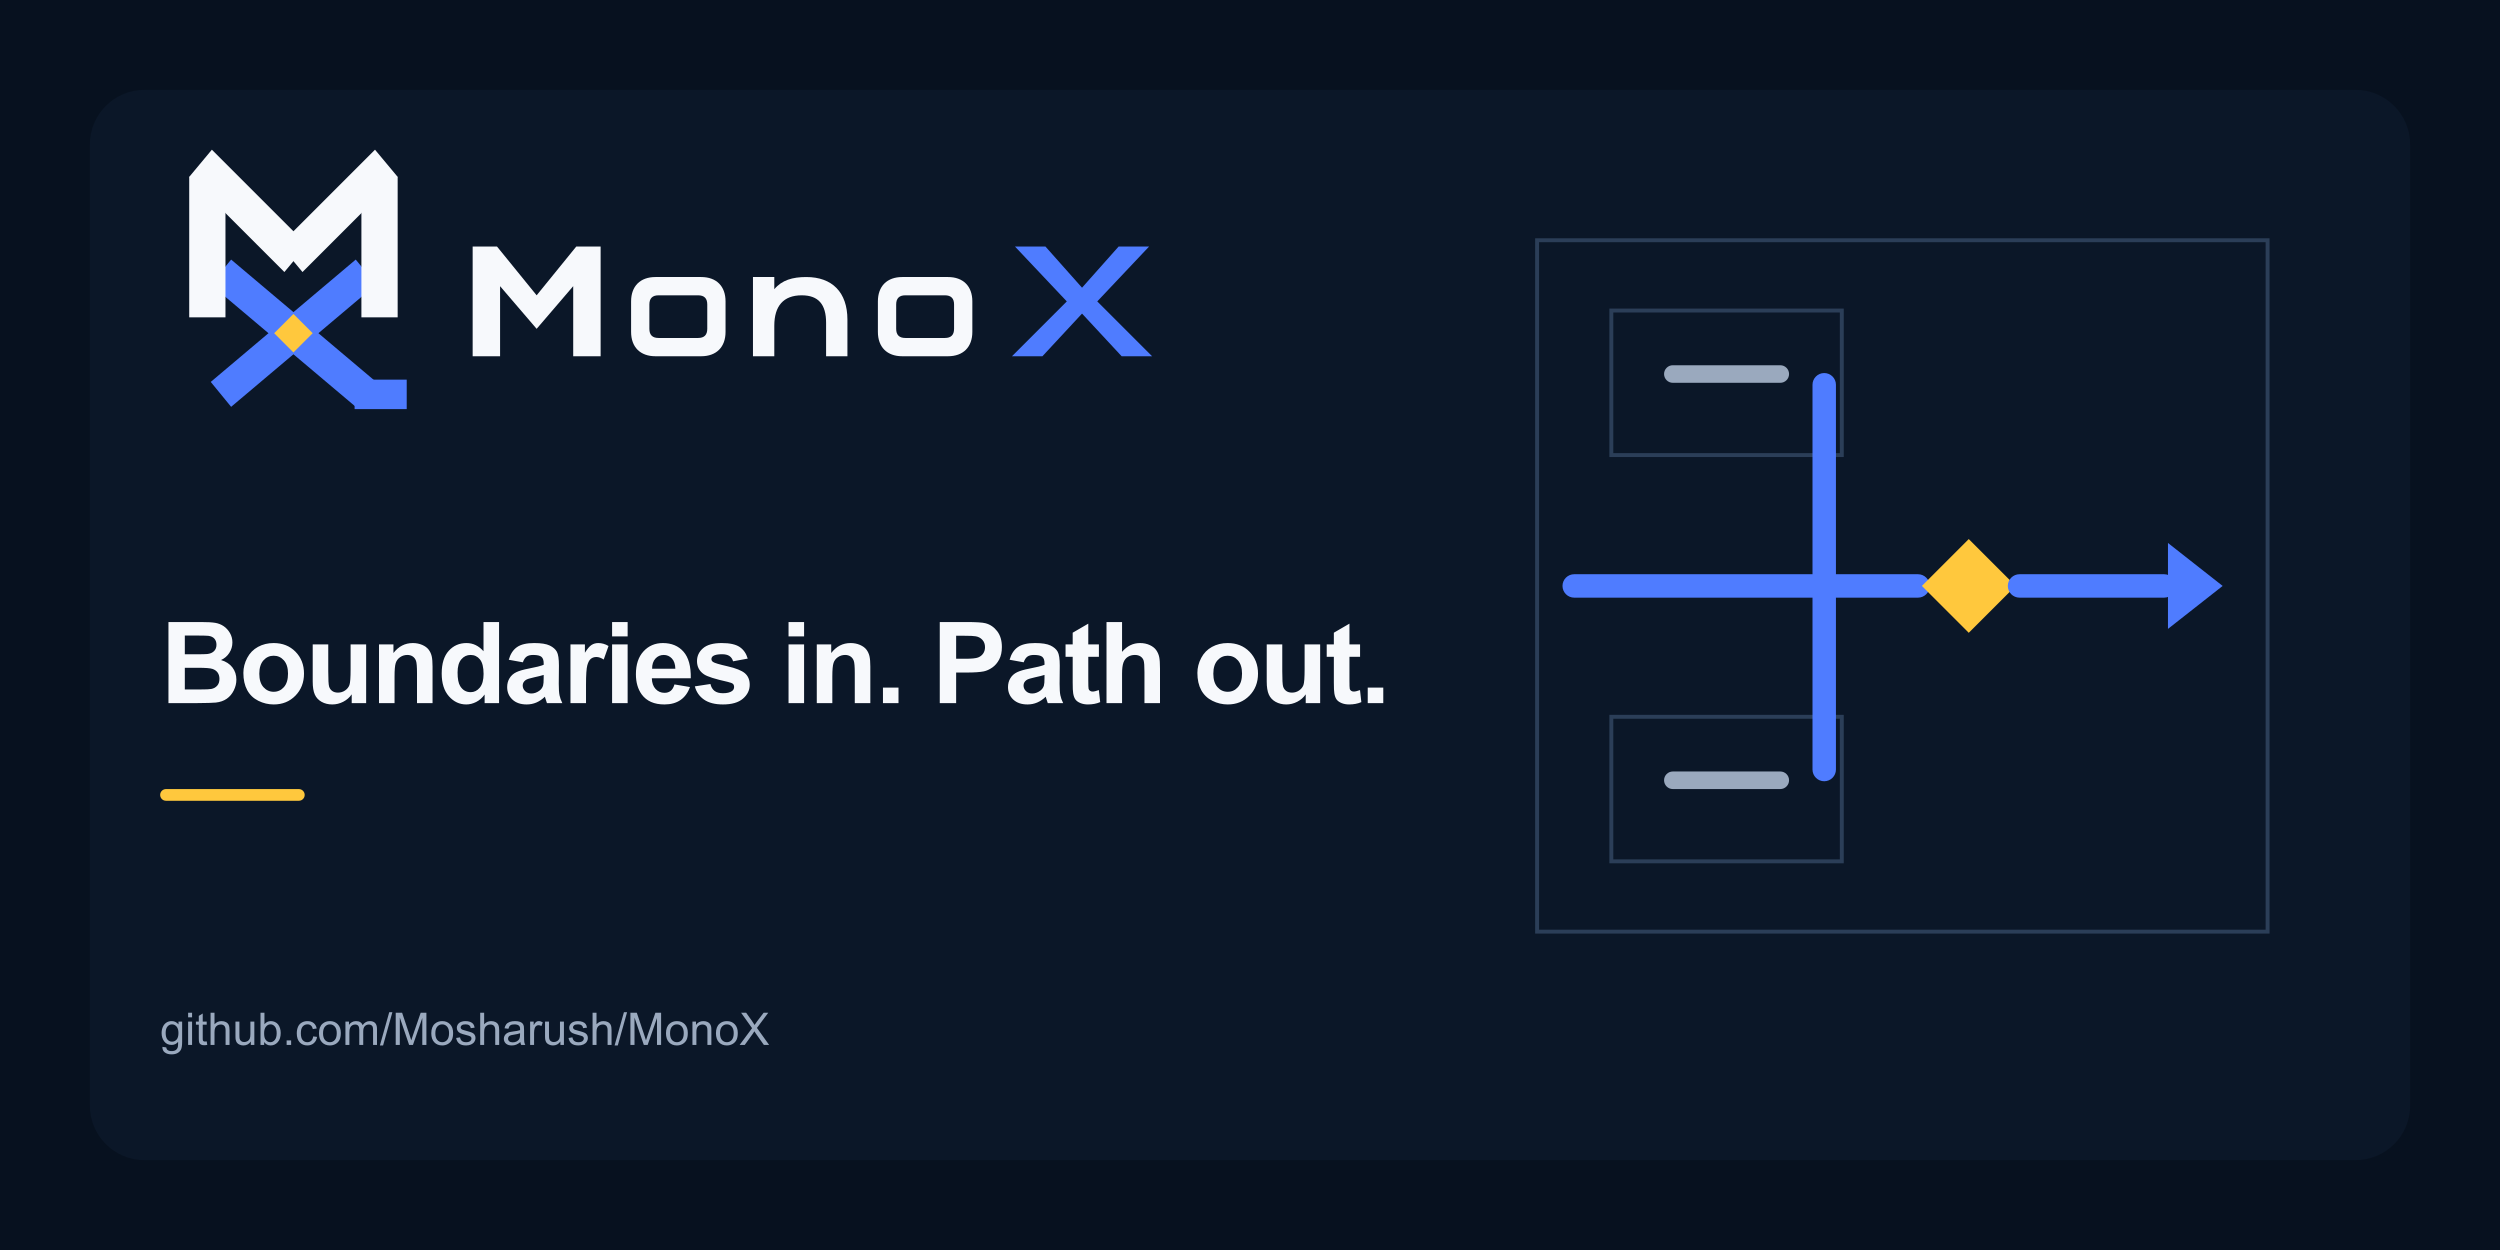
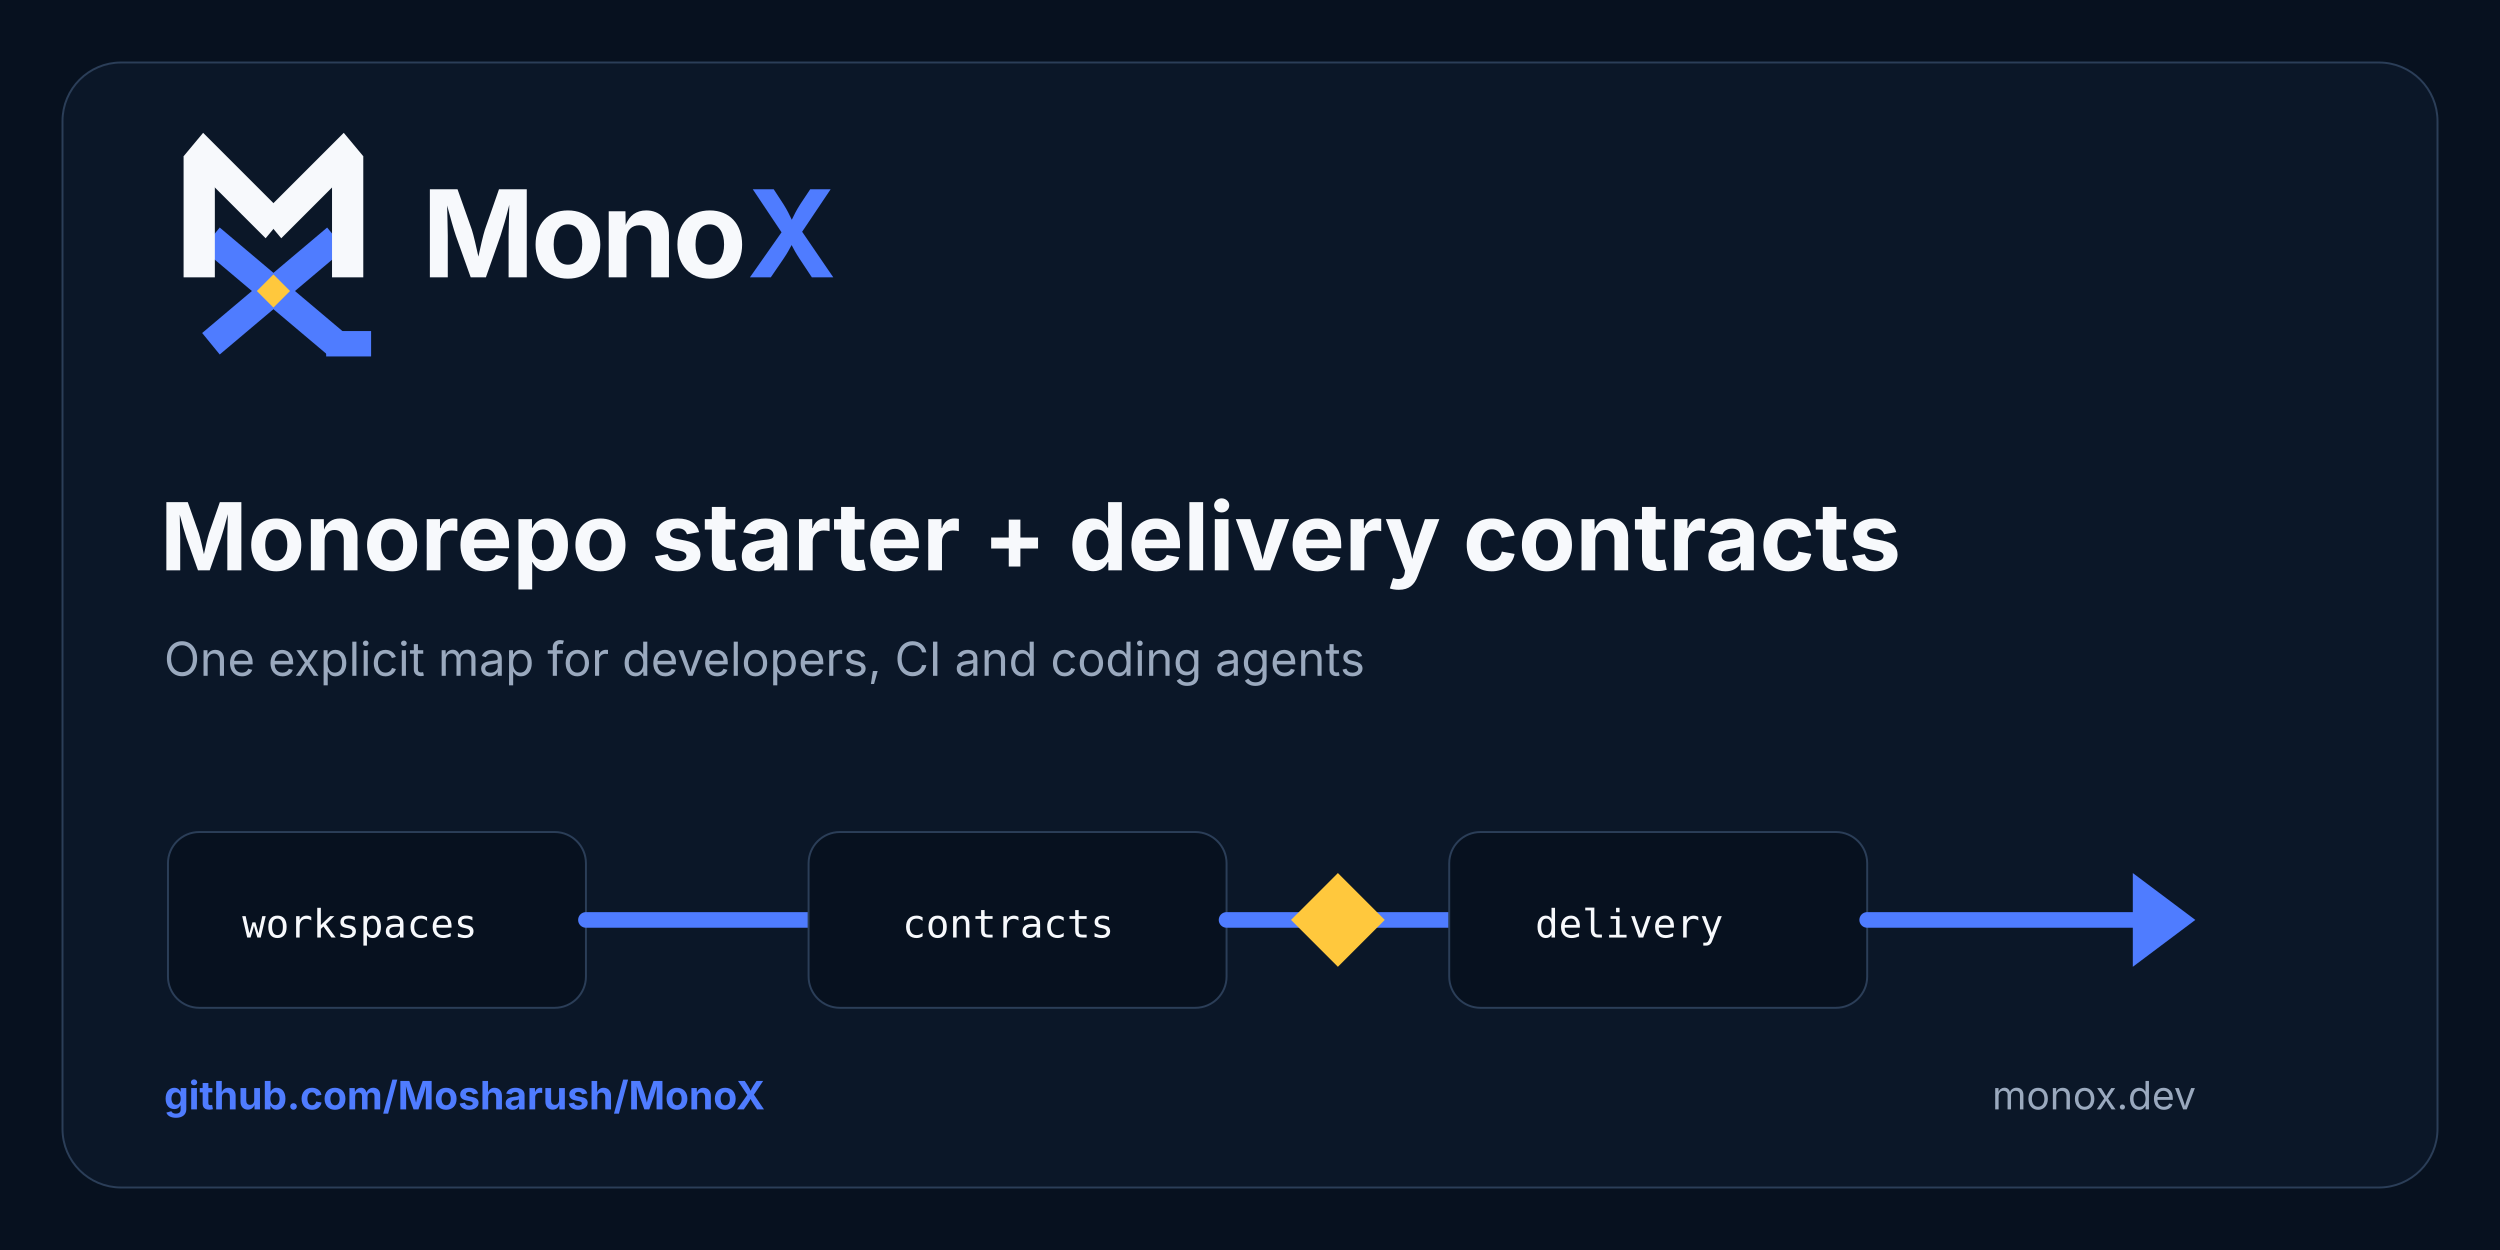
<svg xmlns="http://www.w3.org/2000/svg" viewBox="0 0 1280 640" role="img" aria-labelledby="title desc">
  <rect width="1280" height="640" fill="#07111F" />
-   <rect x="46" y="46" width="1188" height="548" rx="28" fill="#0B1728" />
-   <g transform="translate(76 72) scale(.58)">
+   <rect x="32" y="32" width="1216" height="576" rx="30" fill="#0B1728" stroke="#2B3E58" />
+   <g transform="translate(76 64) scale(.5)">
    <g fill="#4F7CFF">
      <path d="m55 127 18-22 128 108-18 22z" />
      <path d="m183 105 18 22L73 235l-18-22z" />
      <path d="M182 211h46v26h-46z" />
    </g>
    <g fill="#F7F9FC">
      <path d="M36 32h32v124H36z" />
      <path d="M188 32h32v124h-32z" />
      <path d="m36 32 20-24 84 84-20 24z" />
      <path d="m220 32-20-24-84 84 20 24z" />
    </g>
    <path d="m128 153 17 17-17 17-17-17Z" fill="#FFC83D" />
  </g>
-   <g transform="translate(242 120) scale(.78)">
-     <path d="M0 80V8h16l26 32L68 8h16v72H66V34L42 62 18 34v46Z" fill="#F7F9FC" />
-     <path fill="#F7F9FC" fill-rule="evenodd" d="M120 28h30c10 0 16 6 16 16v20c0 10-6 16-16 16h-30c-10 0-16-6-16-16V44c0-10 6-16 16-16Zm2 12c-4 0-6 2-6 6v16c0 4 2 6 6 6h26c4 0 6-2 6-6V46c0-4-2-6-6-6Z" />
-     <path d="M184 80V28h14v8c5-6 12-8 21-8 17 0 27 10 27 28v24h-14V58c0-12-5-18-16-18-12 0-18 7-18 20v20Z" fill="#F7F9FC" />
-     <path fill="#F7F9FC" fill-rule="evenodd" d="M282 28h30c10 0 16 6 16 16v20c0 10-6 16-16 16h-30c-10 0-16-6-16-16V44c0-10 6-16 16-16Zm2 12c-4 0-6 2-6 6v16c0 4 2 6 6 6h26c4 0 6-2 6-6V46c0-4-2-6-6-6Z" />
-     <path d="M356 8h20l24 27 24-27h20l-34 36 36 36h-20l-26-28-26 28h-20l36-36Z" fill="#4F7CFF" />
+   <text x="216" y="142" fill="#F7F9FC" font-family="Inter, system-ui, sans-serif" font-size="62" font-weight="750" letter-spacing="-2">Mono<tspan fill="#4F7CFF">X</tspan>
+   </text>
+   <text x="82" y="292" fill="#F7F9FC" font-family="Inter, system-ui, sans-serif" font-size="48" font-weight="720">Monorepo starter + delivery contracts</text>
+   <text x="84" y="346" fill="#9AA9BE" font-family="Inter, system-ui, sans-serif" font-size="24">One explicit map for developers, CI and coding agents</text>
+   <g aria-hidden="true">
+     <rect x="86" y="426" width="214" height="90" rx="16" fill="#07111F" stroke="#2B3E58" />
+     <text x="124" y="480" fill="#F7F9FC" font-family="ui-monospace, monospace" font-size="20">workspaces</text>
+     <path d="M300 471h114" stroke="#4F7CFF" stroke-width="8" stroke-linecap="round" />
+     <rect x="414" y="426" width="214" height="90" rx="16" fill="#07111F" stroke="#2B3E58" />
+     <text x="462" y="480" fill="#F7F9FC" font-family="ui-monospace, monospace" font-size="20">contracts</text>
+     <path d="M628 471h114" stroke="#4F7CFF" stroke-width="8" stroke-linecap="round" />
+     <path d="m685 447 24 24-24 24-24-24Z" fill="#FFC83D" />
+     <rect x="742" y="426" width="214" height="90" rx="16" fill="#07111F" stroke="#2B3E58" />
+     <text x="786" y="480" fill="#F7F9FC" font-family="ui-monospace, monospace" font-size="20">delivery</text>
+     <path d="M956 471h142" stroke="#4F7CFF" stroke-width="8" stroke-linecap="round" />
+     <path d="m1124 471-32-24v48Z" fill="#4F7CFF" />
  </g>
-   <path d="M150.0 1466H736.0Q910.0 1466 995.5 1451.5Q1081.0 1437 1148.5 1391.0Q1216.0 1345 1261.0 1268.5Q1306.0 1192 1306.0 1097Q1306.0 994 1250.5 908.0Q1195.0 822 1100.0 779Q1234.0 740 1306.0 646.0Q1378.0 552 1378.0 425Q1378.0 325 1331.5 230.5Q1285.0 136 1204.5 79.5Q1124.0 23 1006.0 10Q932.0 2 649.0 0H150.0ZM446.0 1222V883H640.0Q813.0 883 855.0 888Q931.0 897 974.5 940.5Q1018.0 984 1018.0 1055Q1018.0 1123 980.5 1165.5Q943.0 1208 869.0 1217Q825.0 1222 616.0 1222ZM446.0 639V247H720.0Q880.0 247 923.0 256Q989.0 268 1030.5 314.5Q1072.0 361 1072.0 439Q1072.0 505 1040.0 551.0Q1008.0 597 947.5 618.0Q887.0 639 685.0 639ZM1504.503 546Q1504.503 686 1573.503 817.0Q1642.503 948 1769.003 1017.0Q1895.503 1086 2051.503 1086Q2292.503 1086 2446.503 929.5Q2600.503 773 2600.503 534Q2600.503 293 2445.003 134.5Q2289.503 -24 2053.503 -24Q1907.503 -24 1775.003 42.0Q1642.503 108 1573.503 235.5Q1504.503 363 1504.503 546ZM1792.503 531Q1792.503 373 1867.503 289.0Q1942.503 205 2052.503 205Q2162.503 205 2237.003 289.0Q2311.503 373 2311.503 533Q2311.503 689 2237.003 773.0Q2162.503 857 2052.503 857Q1942.503 857 1867.503 773.0Q1792.503 689 1792.503 531ZM3463.007 0V159Q3405.007 74 3310.507 25.0Q3216.007 -24 3111.007 -24Q3004.007 -24 2919.007 23.0Q2834.007 70 2796.007 155.0Q2758.007 240 2758.007 390V1062H3039.007V574Q3039.007 350 3054.507 299.5Q3070.007 249 3111.007 219.5Q3152.007 190 3215.007 190Q3287.007 190 3344.007 229.5Q3401.007 269 3422.007 327.5Q3443.007 386 3443.007 614V1062H3724.007V0ZM4924.51 0H4643.51V542Q4643.51 714 4625.51 764.5Q4607.51 815 4567.01 843.0Q4526.51 871 4469.51 871Q4396.51 871 4338.51 831.0Q4280.51 791 4259.01 725.0Q4237.51 659 4237.51 481V0H3956.51V1062H4217.51V906Q4356.51 1086 4567.51 1086Q4660.51 1086 4737.51 1052.5Q4814.51 1019 4854.01 967.0Q4893.51 915 4909.01 849.0Q4924.51 783 4924.51 660ZM6127.014 0H5866.014V156Q5801.014 65 5712.514 20.5Q5624.014 -24 5534.014 -24Q5351.014 -24 5220.514 123.5Q5090.014 271 5090.014 535Q5090.014 805 5217.014 945.5Q5344.014 1086 5538.014 1086Q5716.014 1086 5846.014 938V1466H6127.014ZM5377.014 554Q5377.014 384 5424.014 308Q5492.014 198 5614.014 198Q5711.014 198 5779.014 280.5Q5847.014 363 5847.014 527Q5847.014 710 5781.014 790.5Q5715.014 871 5612.014 871Q5512.014 871 5444.514 791.5Q5377.014 712 5377.014 554ZM6557.517 738 6302.517 784Q6345.517 938 6450.517 1012.0Q6555.517 1086 6762.517 1086Q6950.517 1086 7042.517 1041.5Q7134.517 997 7172.017 928.5Q7209.517 860 7209.517 677L7206.517 349Q7206.517 209 7220.017 142.5Q7233.517 76 7270.517 0H6992.517Q6981.517 28 6965.517 83Q6958.517 108 6955.517 116Q6883.517 46 6801.517 11.0Q6719.517 -24 6626.517 -24Q6462.517 -24 6368.017 65.0Q6273.517 154 6273.517 290Q6273.517 380 6316.517 450.5Q6359.517 521 6437.017 558.5Q6514.517 596 6660.517 624Q6857.517 661 6933.517 693V721Q6933.517 802 6893.517 836.5Q6853.517 871 6742.517 871Q6667.517 871 6625.517 841.5Q6583.517 812 6557.517 738ZM6933.517 510Q6879.517 492 6762.517 467.0Q6645.517 442 6609.517 418Q6554.517 379 6554.517 319Q6554.517 260 6598.517 217.0Q6642.517 174 6710.517 174Q6786.517 174 6855.517 224Q6906.517 262 6922.517 317Q6933.517 353 6933.517 454ZM7699.021 0H7418.021V1062H7679.021V911Q7746.021 1018 7799.521 1052.0Q7853.021 1086 7921.021 1086Q8017.021 1086 8106.021 1033L8019.021 788Q7948.021 834 7887.021 834Q7828.021 834 7787.021 801.5Q7746.021 769 7722.521 684.0Q7699.021 599 7699.021 328ZM8170.524 1206V1466H8451.524V1206ZM8170.524 0V1062H8451.524V0ZM9298.028 338 9578.028 291Q9524.028 137 9407.528 56.5Q9291.028 -24 9116.028 -24Q8839.028 -24 8706.028 157Q8601.028 302 8601.028 523Q8601.028 787 8739.028 936.5Q8877.028 1086 9088.028 1086Q9325.028 1086 9462.028 929.5Q9599.028 773 9593.028 450H8889.028Q8892.028 325 8957.028 255.5Q9022.028 186 9119.028 186Q9185.028 186 9230.028 222.0Q9275.028 258 9298.028 338ZM9314.028 622Q9311.028 744 9251.028 807.5Q9191.028 871 9105.028 871Q9013.028 871 8953.028 804Q8893.028 737 8894.028 622ZM9666.531 303 9948.531 346Q9966.531 264 10021.531 221.5Q10076.531 179 10175.531 179Q10284.531 179 10339.531 219Q10376.531 247 10376.531 294Q10376.531 326 10356.531 347Q10335.531 367 10262.531 384Q9922.531 459 9831.531 521Q9705.531 607 9705.531 760Q9705.531 898 9814.531 992.0Q9923.531 1086 10152.531 1086Q10370.531 1086 10476.531 1015.0Q10582.531 944 10622.531 805L10357.531 756Q10340.531 818 10293.031 851.0Q10245.531 884 10157.531 884Q10046.531 884 9998.531 853Q9966.531 831 9966.531 796Q9966.531 766 9994.531 745Q10032.531 717 10257.031 666.0Q10481.531 615 10570.531 541Q10658.531 466 10658.531 332Q10658.531 186 10536.531 81.0Q10414.531 -24 10175.531 -24Q9958.531 -24 9832.031 64.0Q9705.531 152 9666.531 303ZM11360.538 1206V1466H11641.538V1206ZM11360.538 0V1062H11641.538V0ZM12839.041 0H12558.041V542Q12558.041 714 12540.041 764.5Q12522.041 815 12481.541 843.0Q12441.041 871 12384.041 871Q12311.041 871 12253.041 831.0Q12195.041 791 12173.541 725.0Q12152.041 659 12152.041 481V0H11871.041V1062H12132.041V906Q12271.041 1086 12482.041 1086Q12575.041 1086 12652.041 1052.5Q12729.041 1019 12768.541 967.0Q12808.041 915 12823.541 849.0Q12839.041 783 12839.041 660ZM13067.545 0V281H13348.545V0ZM14094.552 0V1466H14569.552Q14839.552 1466 14921.552 1444Q15047.552 1411 15132.552 1300.5Q15217.552 1190 15217.552 1015Q15217.552 880 15168.552 788.0Q15119.552 696 15044.052 643.5Q14968.552 591 14890.552 574Q14784.552 553 14583.552 553H14390.552V0ZM14390.552 1218V802H14552.552Q14727.552 802 14786.552 825.0Q14845.552 848 14879.052 897.0Q14912.552 946 14912.552 1011Q14912.552 1091 14865.552 1143.0Q14818.552 1195 14746.552 1208Q14693.552 1218 14533.552 1218ZM15612.055 738 15357.055 784Q15400.055 938 15505.055 1012.0Q15610.055 1086 15817.055 1086Q16005.055 1086 16097.055 1041.5Q16189.055 997 16226.555 928.5Q16264.055 860 16264.055 677L16261.055 349Q16261.055 209 16274.555 142.5Q16288.055 76 16325.055 0H16047.055Q16036.055 28 16020.055 83Q16013.055 108 16010.055 116Q15938.055 46 15856.055 11.0Q15774.055 -24 15681.055 -24Q15517.055 -24 15422.555 65.0Q15328.055 154 15328.055 290Q15328.055 380 15371.055 450.5Q15414.055 521 15491.555 558.5Q15569.055 596 15715.055 624Q15912.055 661 15988.055 693V721Q15988.055 802 15948.055 836.5Q15908.055 871 15797.055 871Q15722.055 871 15680.055 841.5Q15638.055 812 15612.055 738ZM15988.055 510Q15934.055 492 15817.055 467.0Q15700.055 442 15664.055 418Q15609.055 379 15609.055 319Q15609.055 260 15653.055 217.0Q15697.055 174 15765.055 174Q15841.055 174 15910.055 224Q15961.055 262 15977.055 317Q15988.055 353 15988.055 454ZM16971.559 1062V838H16779.559V410Q16779.559 280 16785.059 258.5Q16790.559 237 16810.059 223.0Q16829.559 209 16857.559 209Q16896.559 209 16970.559 236L16994.559 18Q16896.559 -24 16772.559 -24Q16696.559 -24 16635.559 1.5Q16574.559 27 16546.059 67.5Q16517.559 108 16506.559 177Q16497.559 226 16497.559 375V838H16368.559V1062H16497.559V1273L16779.559 1437V1062ZM17390.062 1466V927Q17526.062 1086 17715.062 1086Q17812.062 1086 17890.062 1050.0Q17968.062 1014 18007.562 958.0Q18047.062 902 18061.562 834.0Q18076.062 766 18076.062 623V0H17795.062V561Q17795.062 728 17779.062 773.0Q17763.062 818 17722.562 844.5Q17682.062 871 17621.062 871Q17551.062 871 17496.062 837.0Q17441.062 803 17415.562 734.5Q17390.062 666 17390.062 532V0H17109.062V1466ZM18752.069 546Q18752.069 686 18821.069 817.0Q18890.069 948 19016.569 1017.0Q19143.069 1086 19299.069 1086Q19540.069 1086 19694.069 929.5Q19848.069 773 19848.069 534Q19848.069 293 19692.569 134.5Q19537.069 -24 19301.069 -24Q19155.069 -24 19022.569 42.0Q18890.069 108 18821.069 235.5Q18752.069 363 18752.069 546ZM19040.069 531Q19040.069 373 19115.069 289.0Q19190.069 205 19300.069 205Q19410.069 205 19484.569 289.0Q19559.069 373 19559.069 533Q19559.069 689 19484.569 773.0Q19410.069 857 19300.069 857Q19190.069 857 19115.069 773.0Q19040.069 689 19040.069 531ZM20710.572 0V159Q20652.572 74 20558.072 25.0Q20463.572 -24 20358.572 -24Q20251.572 -24 20166.572 23.0Q20081.572 70 20043.572 155.0Q20005.572 240 20005.572 390V1062H20286.572V574Q20286.572 350 20302.072 299.5Q20317.572 249 20358.572 219.5Q20399.572 190 20462.572 190Q20534.572 190 20591.572 229.5Q20648.572 269 20669.572 327.5Q20690.572 386 20690.572 614V1062H20971.572V0ZM21693.076 1062V838H21501.076V410Q21501.076 280 21506.576 258.5Q21512.076 237 21531.576 223.0Q21551.076 209 21579.076 209Q21618.076 209 21692.076 236L21716.076 18Q21618.076 -24 21494.076 -24Q21418.076 -24 21357.076 1.5Q21296.076 27 21267.576 67.5Q21239.076 108 21228.076 177Q21219.076 226 21219.076 375V838H21090.076V1062H21219.076V1273L21501.076 1437V1062ZM21831.579 0V281H22112.579V0Z" fill="#F7F9FC" fill-rule="evenodd" transform="translate(82 360) scale(0.02832031 -0.02832031)" aria-label="Boundaries in. Path out." />
-   <rect x="82" y="404" width="74" height="6" rx="3" fill="#FFC83D" />
-   <path d="M102.0 -88 277.0 -114Q288.0 -195 338.0 -232Q405.0 -282 521.0 -282Q646.0 -282 714.0 -232.0Q782.0 -182 806.0 -92Q820.0 -37 819.0 139Q701.0 0 525.0 0Q306.0 0 186.0 158.0Q66.0 316 66.0 537Q66.0 689 121.0 817.5Q176.0 946 280.5 1016.0Q385.0 1086 526.0 1086Q714.0 1086 836.0 934V1062H1002.0V144Q1002.0 -104 951.5 -207.5Q901.0 -311 791.5 -371.0Q682.0 -431 522.0 -431Q332.0 -431 215.0 -345.5Q98.0 -260 102.0 -88ZM251.0 550Q251.0 341 334.0 245.0Q417.0 149 542.0 149Q666.0 149 750.0 244.5Q834.0 340 834.0 544Q834.0 739 747.5 838.0Q661.0 937 539.0 937Q419.0 937 335.0 839.5Q251.0 742 251.0 550ZM1275.0 1259V1466H1455.0V1259ZM1275.0 0V1062H1455.0V0ZM2122.0 161 2148.0 2Q2072.0 -14 2012.0 -14Q1914.0 -14 1860.0 17.0Q1806.0 48 1784.0 98.5Q1762.0 149 1762.0 311V922H1630.0V1062H1762.0V1325L1941.0 1433V1062H2122.0V922H1941.0V301Q1941.0 224 1950.5 202.0Q1960.0 180 1981.5 167.0Q2003.0 154 2043.0 154Q2073.0 154 2122.0 161ZM2298.0 0V1466H2478.0V940Q2604.0 1086 2796.0 1086Q2914.0 1086 3001.0 1039.5Q3088.0 993 3125.5 911.0Q3163.0 829 3163.0 673V0H2983.0V673Q2983.0 808 2924.5 869.5Q2866.0 931 2759.0 931Q2679.0 931 2608.5 889.5Q2538.0 848 2508.0 777.0Q2478.0 706 2478.0 581V0ZM4133.0 0V156Q4009.0 -24 3796.0 -24Q3702.0 -24 3620.5 12.0Q3539.0 48 3499.5 102.5Q3460.0 157 3444.0 236Q3433.0 289 3433.0 404V1062H3613.0V473Q3613.0 332 3624.0 283Q3641.0 212 3696.0 171.5Q3751.0 131 3832.0 131Q3913.0 131 3984.0 172.5Q4055.0 214 4084.5 285.5Q4114.0 357 4114.0 493V1062H4294.0V0ZM4742.0 0H4575.0V1466H4755.0V943Q4869.0 1086 5046.0 1086Q5144.0 1086 5231.5 1046.5Q5319.0 1007 5375.5 935.5Q5432.0 864 5464.0 763.0Q5496.0 662 5496.0 547Q5496.0 274 5361.0 125.0Q5226.0 -24 5037.0 -24Q4849.0 -24 4742.0 133ZM4740.0 539Q4740.0 348 4792.0 263Q4877.0 124 5022.0 124Q5140.0 124 5226.0 226.5Q5312.0 329 5312.0 532Q5312.0 740 5229.5 839.0Q5147.0 938 5030.0 938Q4912.0 938 4826.0 835.5Q4740.0 733 4740.0 539ZM5766.0 0V205H5971.0V0ZM6977.0 389 7154.0 366Q7125.0 183 7005.5 79.5Q6886.0 -24 6712.0 -24Q6494.0 -24 6361.5 118.5Q6229.0 261 6229.0 527Q6229.0 699 6286.0 828.0Q6343.0 957 6459.5 1021.5Q6576.0 1086 6713.0 1086Q6886.0 1086 6996.0 998.5Q7106.0 911 7137.0 750L6962.0 723Q6937.0 830 6873.5 884.0Q6810.0 938 6720.0 938Q6584.0 938 6499.0 840.5Q6414.0 743 6414.0 532Q6414.0 318 6496.0 221.0Q6578.0 124 6710.0 124Q6816.0 124 6887.0 189.0Q6958.0 254 6977.0 389ZM7241.0 531Q7241.0 826 7405.0 968Q7542.0 1086 7739.0 1086Q7958.0 1086 8097.0 942.5Q8236.0 799 8236.0 546Q8236.0 341 8174.5 223.5Q8113.0 106 7995.5 41.0Q7878.0 -24 7739.0 -24Q7516.0 -24 7378.5 119.0Q7241.0 262 7241.0 531ZM7426.0 531Q7426.0 327 7515.0 225.5Q7604.0 124 7739.0 124Q7873.0 124 7962.0 226.0Q8051.0 328 8051.0 537Q8051.0 734 7961.5 835.5Q7872.0 937 7739.0 937Q7604.0 937 7515.0 836.0Q7426.0 735 7426.0 531ZM8447.0 0V1062H8608.0V913Q8658.0 991 8741.0 1038.5Q8824.0 1086 8930.0 1086Q9048.0 1086 9123.5 1037.0Q9199.0 988 9230.0 900Q9356.0 1086 9558.0 1086Q9716.0 1086 9801.0 998.5Q9886.0 911 9886.0 729V0H9707.0V669Q9707.0 777 9689.5 824.5Q9672.0 872 9626.0 901.0Q9580.0 930 9518.0 930Q9406.0 930 9332.0 855.5Q9258.0 781 9258.0 617V0H9078.0V690Q9078.0 810 9034.0 870.0Q8990.0 930 8890.0 930Q8814.0 930 8749.5 890.0Q8685.0 850 8656.0 773.0Q8627.0 696 8627.0 551V0ZM10018.0 -25 10443.0 1491H10587.0L10163.0 -25ZM10739.0 0V1466H11031.0L11378.0 428Q11426.0 283 11448.0 211Q11473.0 291 11526.0 446L11877.0 1466H12138.0V0H11951.0V1227L11525.0 0H11350.0L10926.0 1248V0ZM12361.0 531Q12361.0 826 12525.0 968Q12662.0 1086 12859.0 1086Q13078.0 1086 13217.0 942.5Q13356.0 799 13356.0 546Q13356.0 341 13294.5 223.5Q13233.0 106 13115.5 41.0Q12998.0 -24 12859.0 -24Q12636.0 -24 12498.5 119.0Q12361.0 262 12361.0 531ZM12546.0 531Q12546.0 327 12635.0 225.5Q12724.0 124 12859.0 124Q12993.0 124 13082.0 226.0Q13171.0 328 13171.0 537Q13171.0 734 13081.5 835.5Q12992.0 937 12859.0 937Q12724.0 937 12635.0 836.0Q12546.0 735 12546.0 531ZM13495.0 317 13673.0 345Q13688.0 238 13756.5 181.0Q13825.0 124 13948.0 124Q14072.0 124 14132.0 174.5Q14192.0 225 14192.0 293Q14192.0 354 14139.0 389Q14102.0 413 13955.0 450Q13757.0 500 13680.5 536.5Q13604.0 573 13564.5 637.5Q13525.0 702 13525.0 780Q13525.0 851 13557.5 911.5Q13590.0 972 13646.0 1012Q13688.0 1043 13760.5 1064.5Q13833.0 1086 13916.0 1086Q14041.0 1086 14135.5 1050.0Q14230.0 1014 14275.0 952.5Q14320.0 891 14337.0 788L14161.0 764Q14149.0 846 14091.5 892.0Q14034.0 938 13929.0 938Q13805.0 938 13752.0 897.0Q13699.0 856 13699.0 801Q13699.0 766 13721.0 738Q13743.0 709 13790.0 690Q13817.0 680 13949.0 644Q14140.0 593 14215.5 560.5Q14291.0 528 14334.0 466.0Q14377.0 404 14377.0 312Q14377.0 222 14324.5 142.5Q14272.0 63 14173.0 19.5Q14074.0 -24 13949.0 -24Q13742.0 -24 13633.5 62.0Q13525.0 148 13495.0 317ZM14591.0 0V1466H14771.0V940Q14897.0 1086 15089.0 1086Q15207.0 1086 15294.0 1039.5Q15381.0 993 15418.5 911.0Q15456.0 829 15456.0 673V0H15276.0V673Q15276.0 808 15217.5 869.5Q15159.0 931 15052.0 931Q14972.0 931 14901.5 889.5Q14831.0 848 14801.0 777.0Q14771.0 706 14771.0 581V0ZM16423.0 131Q16323.0 46 16230.5 11.0Q16138.0 -24 16032.0 -24Q15857.0 -24 15763.0 61.5Q15669.0 147 15669.0 280Q15669.0 358 15704.5 422.5Q15740.0 487 15797.5 526.0Q15855.0 565 15927.0 585Q15980.0 599 16087.0 612Q16305.0 638 16408.0 674Q16409.0 711 16409.0 721Q16409.0 831 16358.0 876Q16289.0 937 16153.0 937Q16026.0 937 15965.5 892.5Q15905.0 848 15876.0 735L15700.0 759Q15724.0 872 15779.0 941.5Q15834.0 1011 15938.0 1048.5Q16042.0 1086 16179.0 1086Q16315.0 1086 16400.0 1054.0Q16485.0 1022 16525.0 973.5Q16565.0 925 16581.0 851Q16590.0 805 16590.0 685V445Q16590.0 194 16601.5 127.5Q16613.0 61 16647.0 0H16459.0Q16431.0 56 16423.0 131ZM16408.0 533Q16310.0 493 16114.0 465Q16003.0 449 15957.0 429.0Q15911.0 409 15886.0 370.5Q15861.0 332 15861.0 285Q15861.0 213 15915.5 165.0Q15970.0 117 16075.0 117Q16179.0 117 16260.0 162.5Q16341.0 208 16379.0 287Q16408.0 348 16408.0 467ZM16867.0 0V1062H17029.0V901Q17091.0 1014 17143.5 1050.0Q17196.0 1086 17259.0 1086Q17350.0 1086 17444.0 1028L17382.0 861Q17316.0 900 17250.0 900Q17191.0 900 17144.0 864.5Q17097.0 829 17077.0 766Q17047.0 670 17047.0 556V0ZM18247.0 0V156Q18123.0 -24 17910.0 -24Q17816.0 -24 17734.5 12.0Q17653.0 48 17613.5 102.5Q17574.0 157 17558.0 236Q17547.0 289 17547.0 404V1062H17727.0V473Q17727.0 332 17738.0 283Q17755.0 212 17810.0 171.5Q17865.0 131 17946.0 131Q18027.0 131 18098.0 172.5Q18169.0 214 18198.5 285.5Q18228.0 357 18228.0 493V1062H18408.0V0ZM18618.0 317 18796.0 345Q18811.0 238 18879.5 181.0Q18948.0 124 19071.0 124Q19195.0 124 19255.0 174.5Q19315.0 225 19315.0 293Q19315.0 354 19262.0 389Q19225.0 413 19078.0 450Q18880.0 500 18803.5 536.5Q18727.0 573 18687.5 637.5Q18648.0 702 18648.0 780Q18648.0 851 18680.5 911.5Q18713.0 972 18769.0 1012Q18811.0 1043 18883.5 1064.5Q18956.0 1086 19039.0 1086Q19164.0 1086 19258.5 1050.0Q19353.0 1014 19398.0 952.5Q19443.0 891 19460.0 788L19284.0 764Q19272.0 846 19214.5 892.0Q19157.0 938 19052.0 938Q18928.0 938 18875.0 897.0Q18822.0 856 18822.0 801Q18822.0 766 18844.0 738Q18866.0 709 18913.0 690Q18940.0 680 19072.0 644Q19263.0 593 19338.5 560.5Q19414.0 528 19457.0 466.0Q19500.0 404 19500.0 312Q19500.0 222 19447.5 142.5Q19395.0 63 19296.0 19.5Q19197.0 -24 19072.0 -24Q18865.0 -24 18756.5 62.0Q18648.0 148 18618.0 317ZM19714.0 0V1466H19894.0V940Q20020.0 1086 20212.0 1086Q20330.0 1086 20417.0 1039.5Q20504.0 993 20541.5 911.0Q20579.0 829 20579.0 673V0H20399.0V673Q20399.0 808 20340.5 869.5Q20282.0 931 20175.0 931Q20095.0 931 20024.5 889.5Q19954.0 848 19924.0 777.0Q19894.0 706 19894.0 581V0ZM20718.0 -25 21143.0 1491H21287.0L20863.0 -25ZM21439.0 0V1466H21731.0L22078.0 428Q22126.0 283 22148.0 211Q22173.0 291 22226.0 446L22577.0 1466H22838.0V0H22651.0V1227L22225.0 0H22050.0L21626.0 1248V0ZM23061.0 531Q23061.0 826 23225.0 968Q23362.0 1086 23559.0 1086Q23778.0 1086 23917.0 942.5Q24056.0 799 24056.0 546Q24056.0 341 23994.5 223.5Q23933.0 106 23815.5 41.0Q23698.0 -24 23559.0 -24Q23336.0 -24 23198.5 119.0Q23061.0 262 23061.0 531ZM23246.0 531Q23246.0 327 23335.0 225.5Q23424.0 124 23559.0 124Q23693.0 124 23782.0 226.0Q23871.0 328 23871.0 537Q23871.0 734 23781.5 835.5Q23692.0 937 23559.0 937Q23424.0 937 23335.0 836.0Q23246.0 735 23246.0 531ZM24267.0 0V1062H24429.0V911Q24546.0 1086 24767.0 1086Q24863.0 1086 24943.5 1051.5Q25024.0 1017 25064.0 961.0Q25104.0 905 25120.0 828Q25130.0 778 25130.0 653V0H24950.0V646Q24950.0 756 24929.0 810.5Q24908.0 865 24854.5 897.5Q24801.0 930 24729.0 930Q24614.0 930 24530.5 857.0Q24447.0 784 24447.0 580V0ZM25339.0 531Q25339.0 826 25503.0 968Q25640.0 1086 25837.0 1086Q26056.0 1086 26195.0 942.5Q26334.0 799 26334.0 546Q26334.0 341 26272.5 223.5Q26211.0 106 26093.5 41.0Q25976.0 -24 25837.0 -24Q25614.0 -24 25476.5 119.0Q25339.0 262 25339.0 531ZM25524.0 531Q25524.0 327 25613.0 225.5Q25702.0 124 25837.0 124Q25971.0 124 26060.0 226.0Q26149.0 328 26149.0 537Q26149.0 734 26059.5 835.5Q25970.0 937 25837.0 937Q25702.0 937 25613.0 836.0Q25524.0 735 25524.0 531ZM26419.0 0 26986.0 764 26486.0 1466H26717.0L26983.0 1090Q27066.0 973 27101.0 910Q27150.0 990 27217.0 1077L27512.0 1466H27723.0L27208.0 775L27763.0 0H27523.0L27154.0 523Q27123.0 568 27090.0 621Q27041.0 541 27020.0 511L26652.0 0Z" fill="#9AA9BE" fill-rule="evenodd" transform="translate(82 535) scale(0.01123047 -0.01123047)" aria-label="github.com/Mosharush/MonoX" />
-   <g aria-hidden="true">
-     <path d="M786 122h376v2H786zM786 476h376v2H786zM786 122h2v356h-2zM1160 122h2v356h-2z" fill="#2B3E58" />
-     <path d="M824 158h120v2H824zM824 232h120v2H824zM824 158h2v76h-2zM942 158h2v76h-2z" fill="#2B3E58" />
-     <path d="M824 366h120v2H824zM824 440h120v2H824zM824 366h2v76h-2zM942 366h2v76h-2z" fill="#2B3E58" />
-     <rect x="852" y="187" width="64" height="9" rx="4.5" fill="#9AA9BE" />
-     <rect x="852" y="395" width="64" height="9" rx="4.5" fill="#9AA9BE" />
-     <rect x="800" y="294" width="188" height="12" rx="6" fill="#4F7CFF" />
-     <rect x="928" y="191" width="12" height="109" rx="6" fill="#4F7CFF" />
-     <rect x="928" y="300" width="12" height="100" rx="6" fill="#4F7CFF" />
-     <path d="m1008 276 24 24-24 24-24-24Z" fill="#FFC83D" />
-     <rect x="1028" y="294" width="86" height="12" rx="6" fill="#4F7CFF" />
-     <path d="m1138 300-28-22v44Z" fill="#4F7CFF" />
-   </g>
+   <text x="84" y="568" fill="#4F7CFF" font-family="Inter, system-ui, sans-serif" font-size="20" font-weight="650">github.com/Mosharush/MonoX</text>
+   <text x="1020" y="568" fill="#9AA9BE" font-family="Inter, system-ui, sans-serif" font-size="20">monox.dev</text>
</svg>
